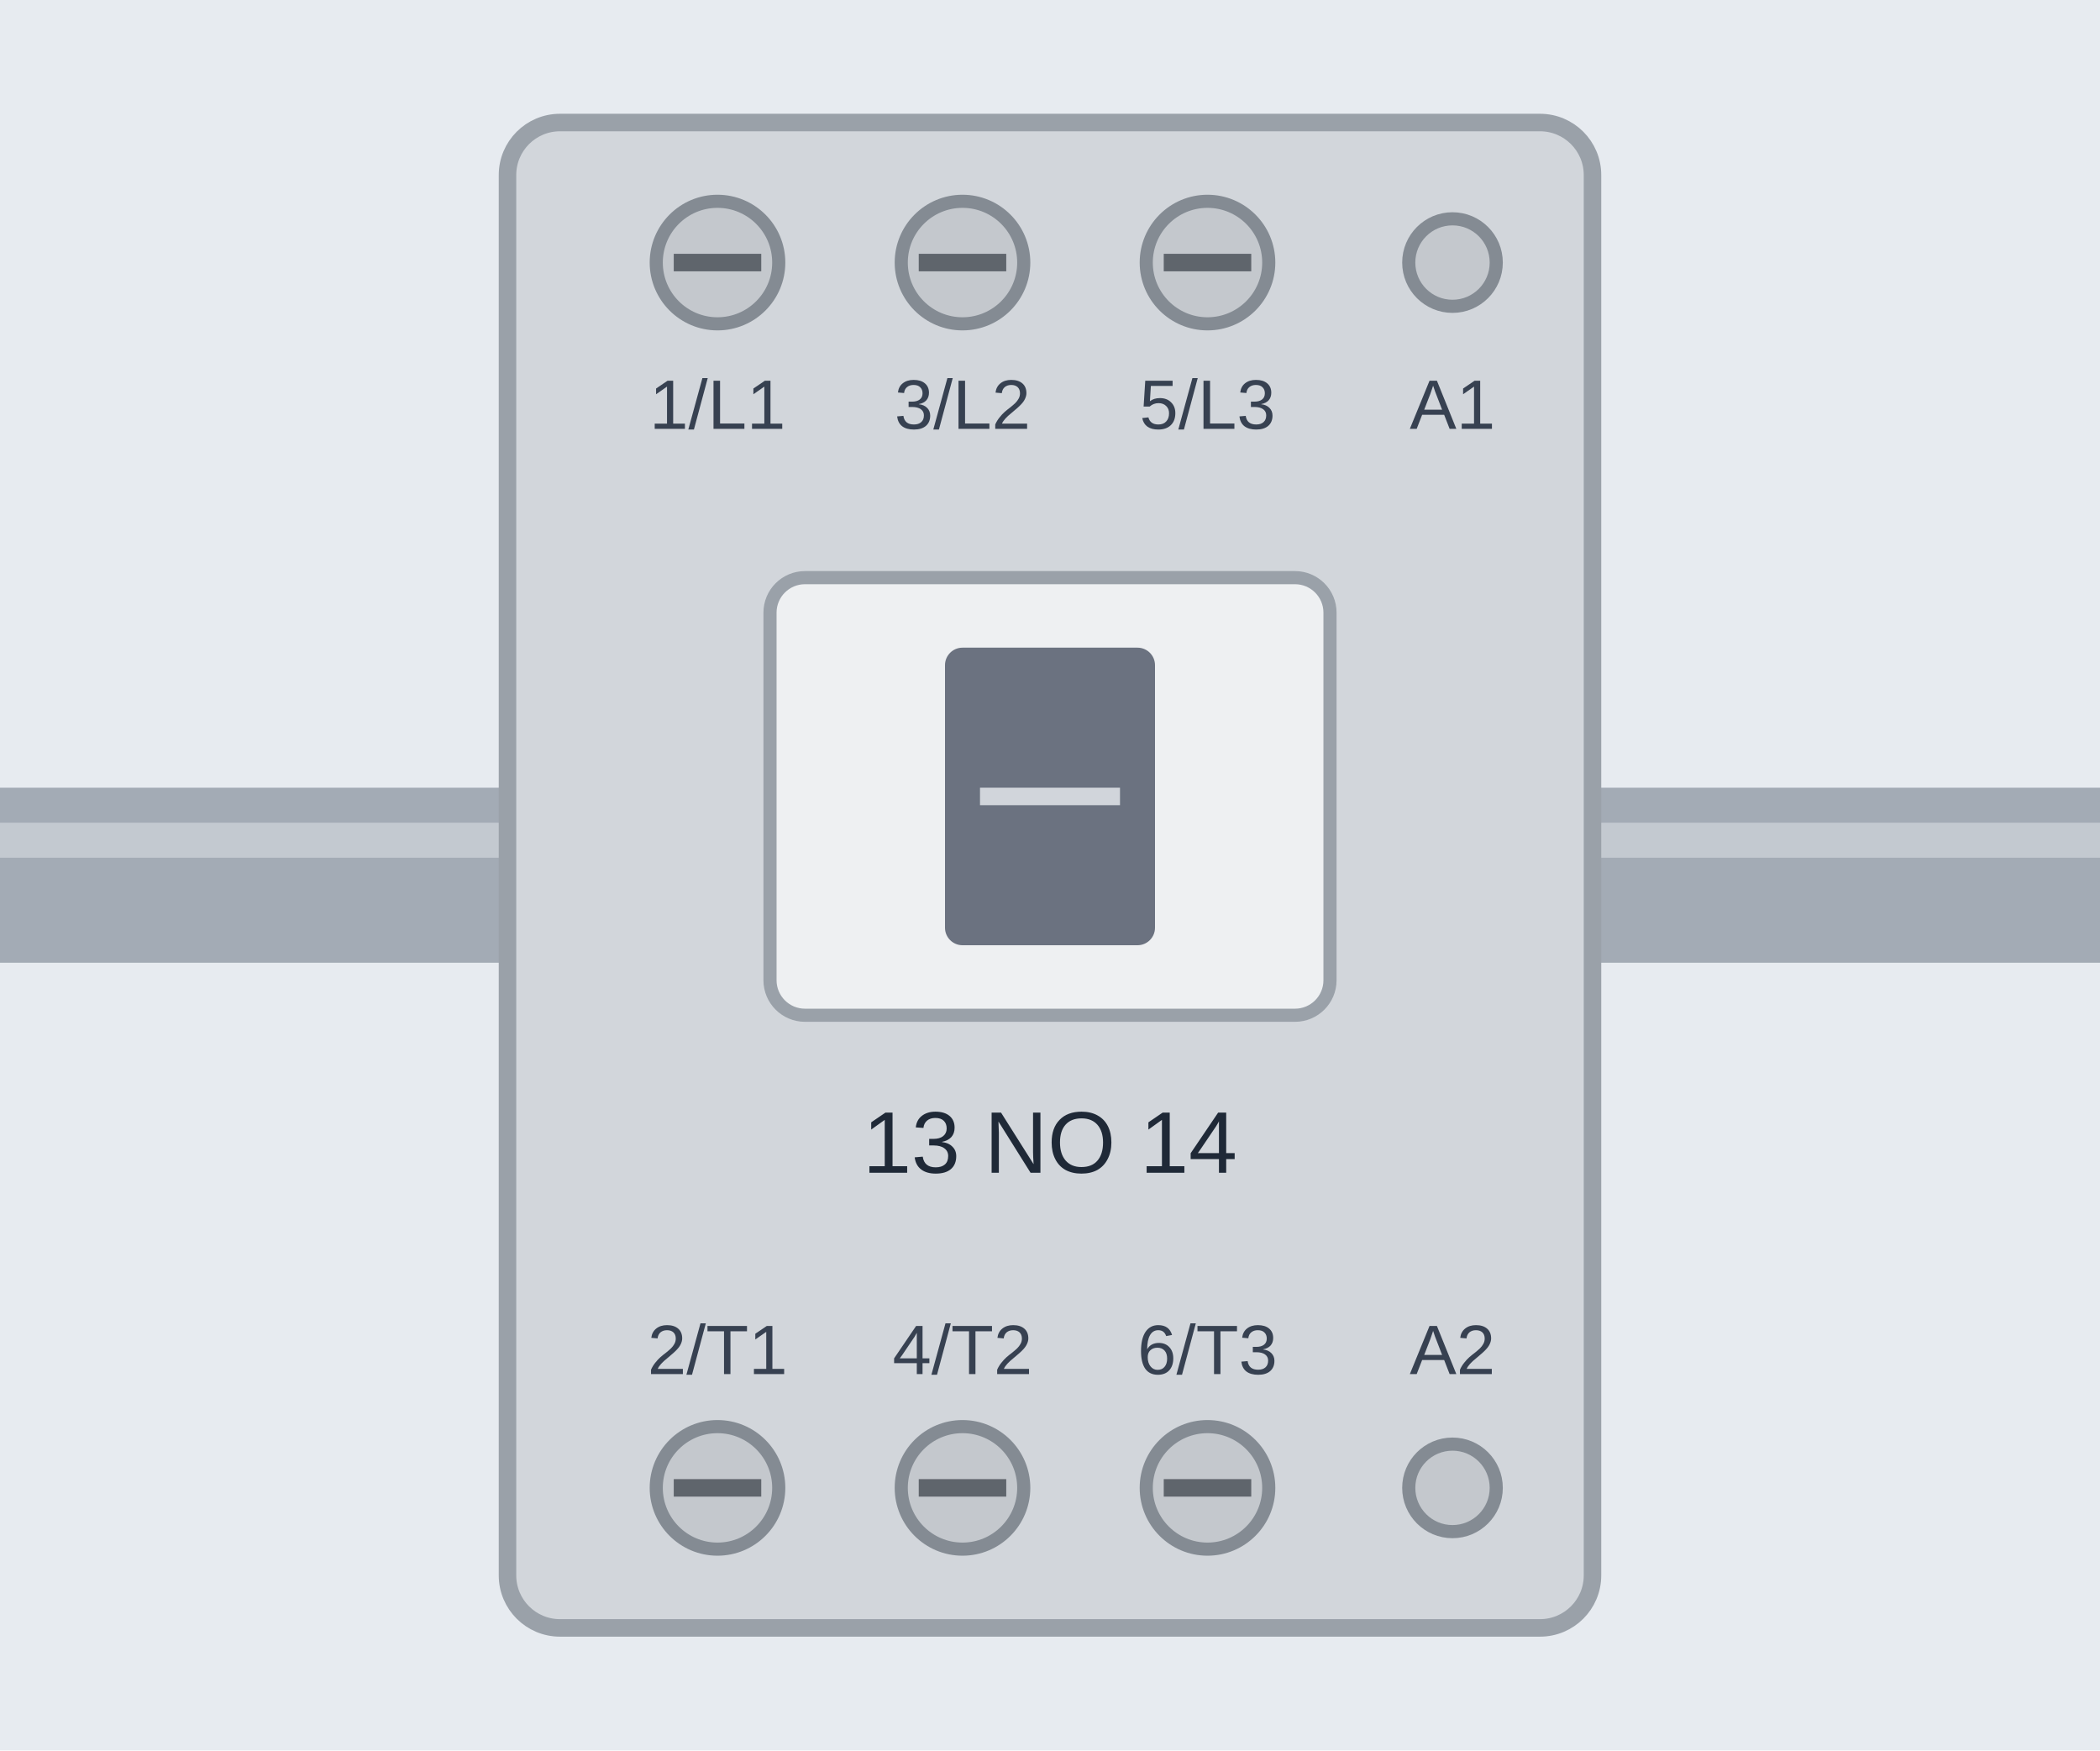
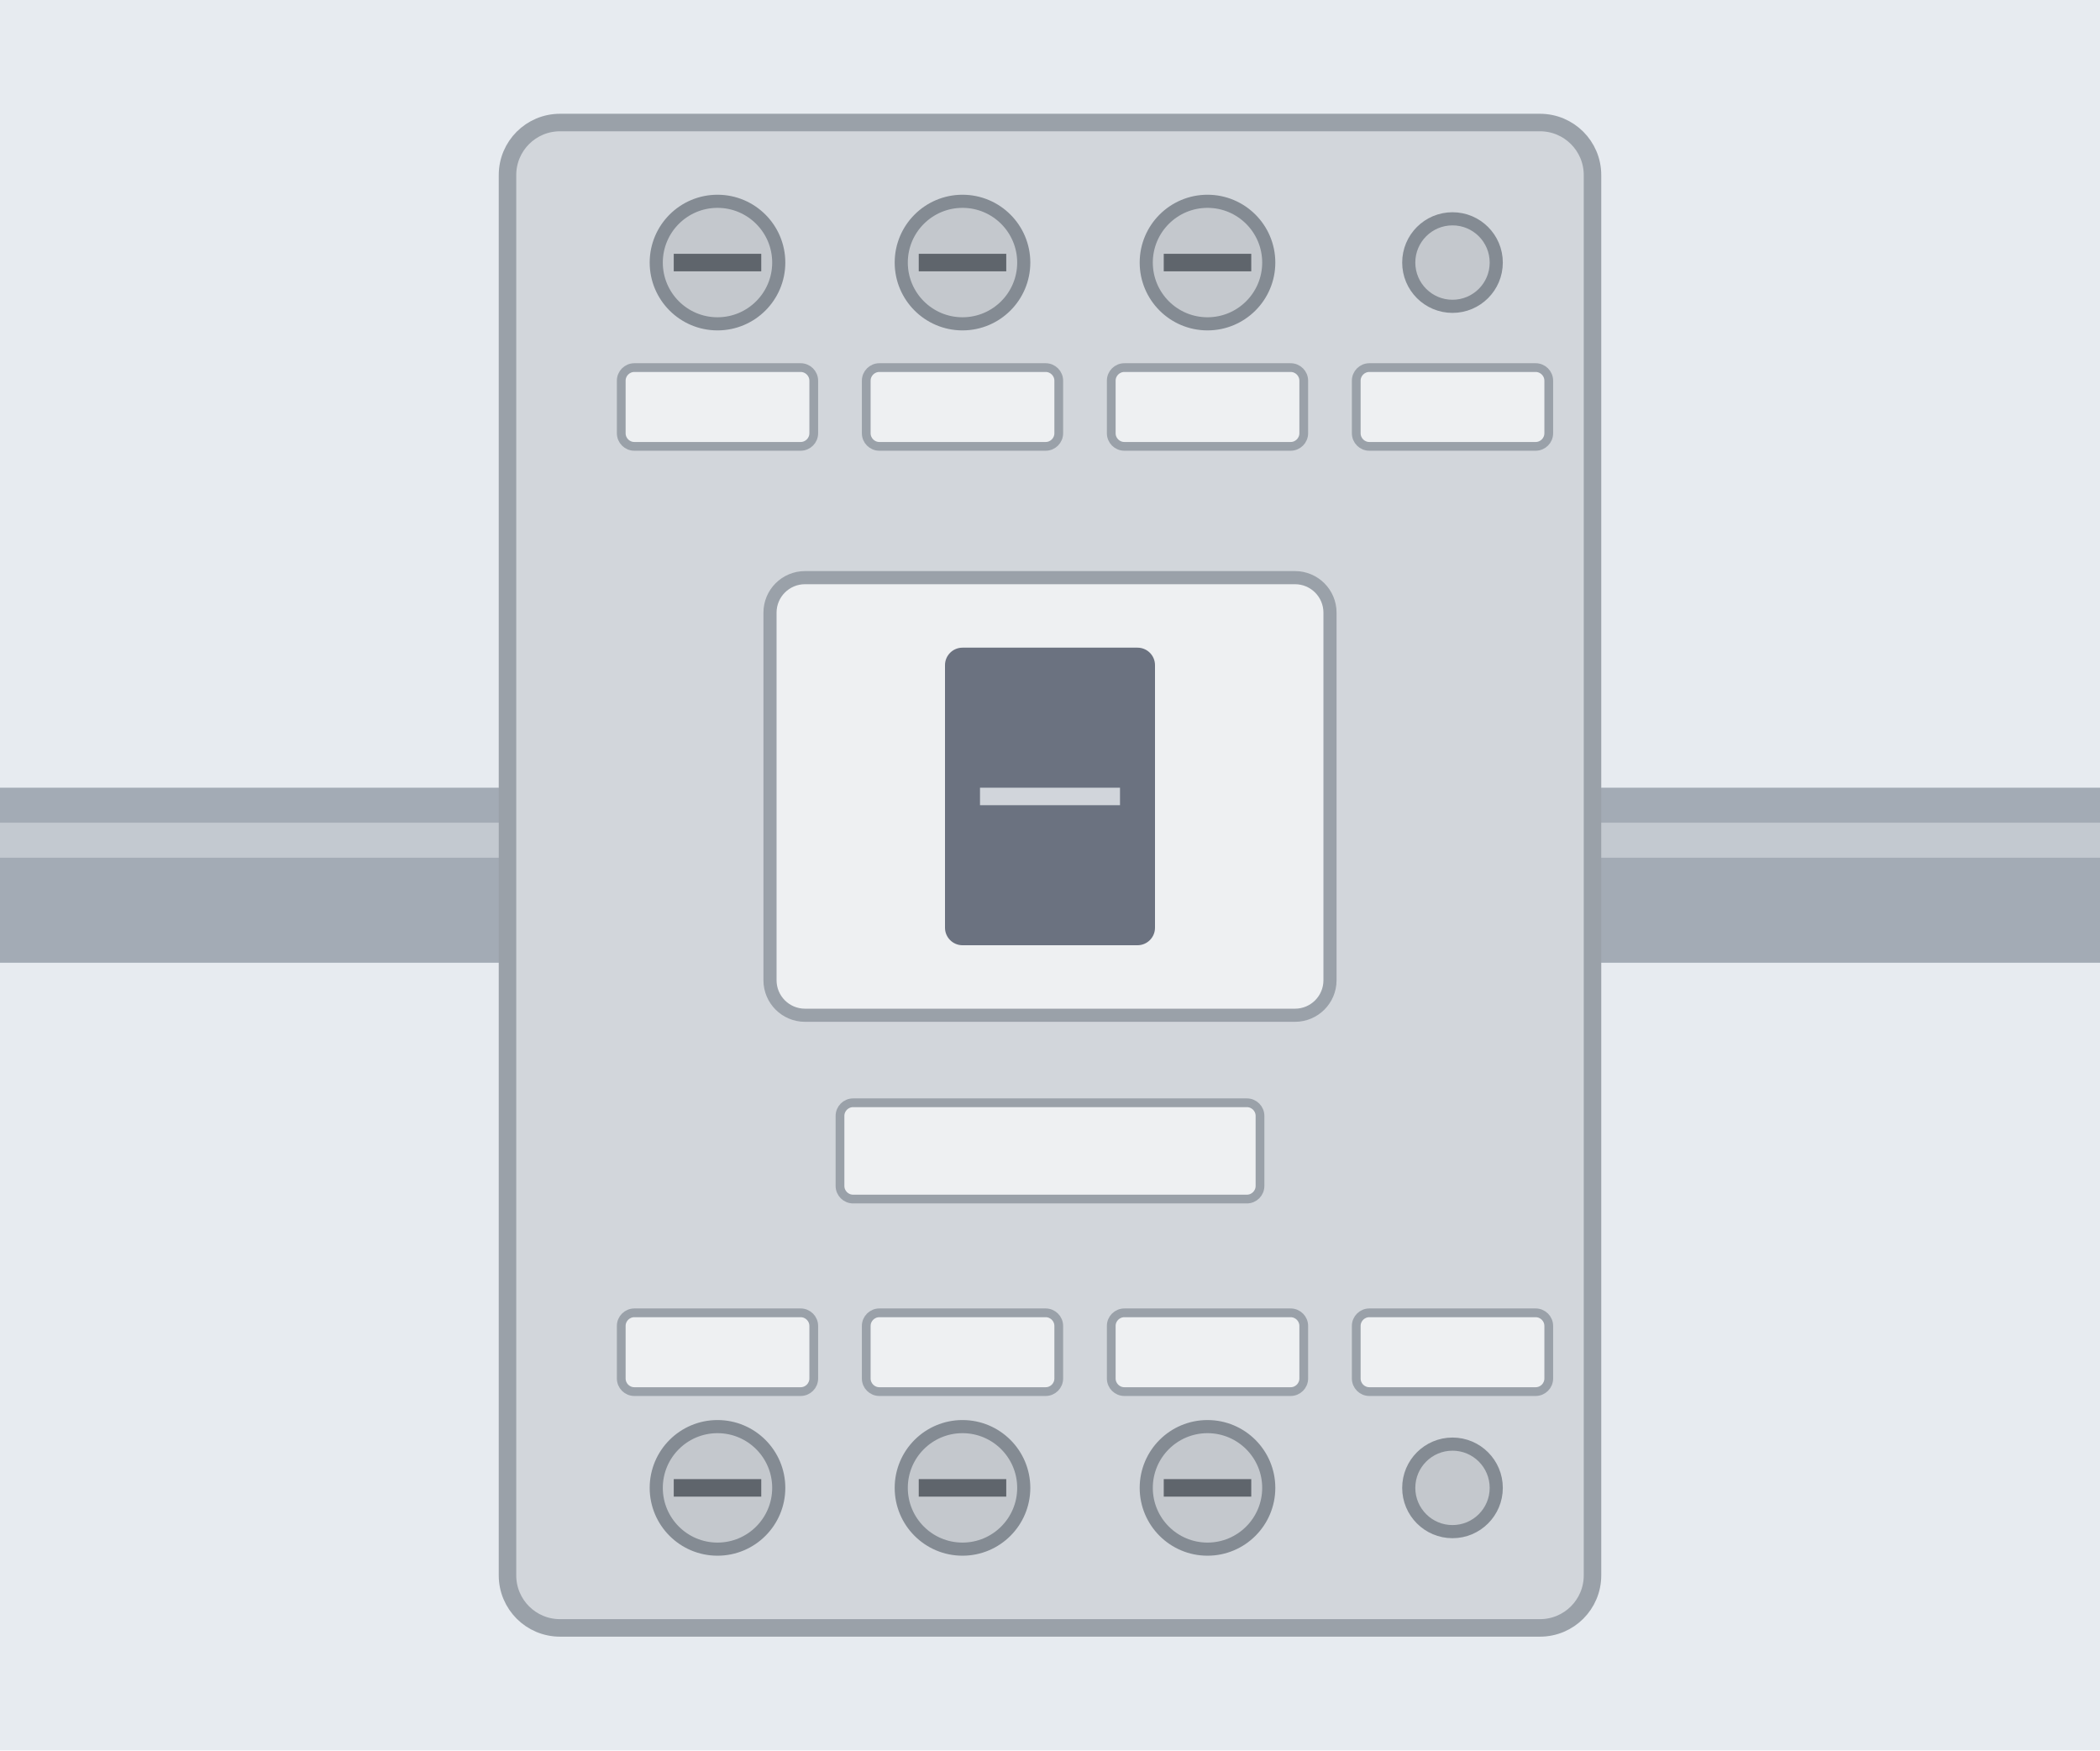
<svg xmlns="http://www.w3.org/2000/svg" viewBox="0 0 240 200">
  <rect width="240" height="200" fill="#e7ebf0" />
  <rect x="0" y="90" width="240" height="20" fill="#a3abb5" />
  <rect x="0" y="94" width="240" height="4" fill="#c3c9d0" />
  <rect x="58" y="14" width="124" height="172" rx="6" fill="#d2d6db" stroke="#9aa1a9" stroke-width="2" />
  <g fill="#c4c8cd" stroke="#848b93" stroke-width="1.5">
    <circle cx="82" cy="30" r="7" />
    <circle cx="110" cy="30" r="7" />
    <circle cx="138" cy="30" r="7" />
    <circle cx="82" cy="170" r="7" />
    <circle cx="110" cy="170" r="7" />
    <circle cx="138" cy="170" r="7" />
    <circle cx="166" cy="30" r="5" />
    <circle cx="166" cy="170" r="5" />
  </g>
  <g stroke="#5f656c" stroke-width="2">
    <line x1="77" y1="30" x2="87" y2="30" />
    <line x1="105" y1="30" x2="115" y2="30" />
    <line x1="133" y1="30" x2="143" y2="30" />
    <line x1="77" y1="170" x2="87" y2="170" />
    <line x1="105" y1="170" x2="115" y2="170" />
    <line x1="133" y1="170" x2="143" y2="170" />
  </g>
-   <g font-family="Arial, Helvetica, sans-serif" text-anchor="middle" fill="#374151" font-size="8">
-     <text x="82" y="49">1/L1</text>
-     <text x="110" y="49">3/L2</text>
-     <text x="138" y="49">5/L3</text>
-     <text x="166" y="49">A1</text>
-     <text x="82" y="157">2/T1</text>
-     <text x="110" y="157">4/T2</text>
-     <text x="138" y="157">6/T3</text>
-     <text x="166" y="157">A2</text>
-   </g>
  <rect x="88" y="66" width="64" height="50" rx="4" fill="#eef0f2" stroke="#9aa1a9" stroke-width="1.5" />
  <rect x="108" y="74" width="24" height="34" rx="2" fill="#6b7280" />
  <line x1="112" y1="91" x2="128" y2="91" stroke="#d1d5db" stroke-width="2" />
-   <text x="120" y="134" font-family="Arial, Helvetica, sans-serif" font-size="10" fill="#1f2937" text-anchor="middle">13 NO 14</text>
+   <rect x="71" y="42" width="22" height="9" rx="1.5" fill="#EEF0F2" stroke="#9AA1A9" stroke-width="1" />
+   <rect x="99" y="42" width="22" height="9" rx="1.5" fill="#EEF0F2" stroke="#9AA1A9" stroke-width="1" />
+   <rect x="127" y="42" width="22" height="9" rx="1.5" fill="#EEF0F2" stroke="#9AA1A9" stroke-width="1" />
+   <rect x="155" y="42" width="22" height="9" rx="1.5" fill="#EEF0F2" stroke="#9AA1A9" stroke-width="1" />
+   <rect x="71" y="150" width="22" height="9" rx="1.5" fill="#EEF0F2" stroke="#9AA1A9" stroke-width="1" />
+   <rect x="99" y="150" width="22" height="9" rx="1.5" fill="#EEF0F2" stroke="#9AA1A9" stroke-width="1" />
+   <rect x="127" y="150" width="22" height="9" rx="1.5" fill="#EEF0F2" stroke="#9AA1A9" stroke-width="1" />
+   <rect x="155" y="150" width="22" height="9" rx="1.5" fill="#EEF0F2" stroke="#9AA1A9" stroke-width="1" />
+   <rect x="96" y="126" width="48" height="11" rx="1.5" fill="#EEF0F2" stroke="#9AA1A9" stroke-width="1" />
</svg>
